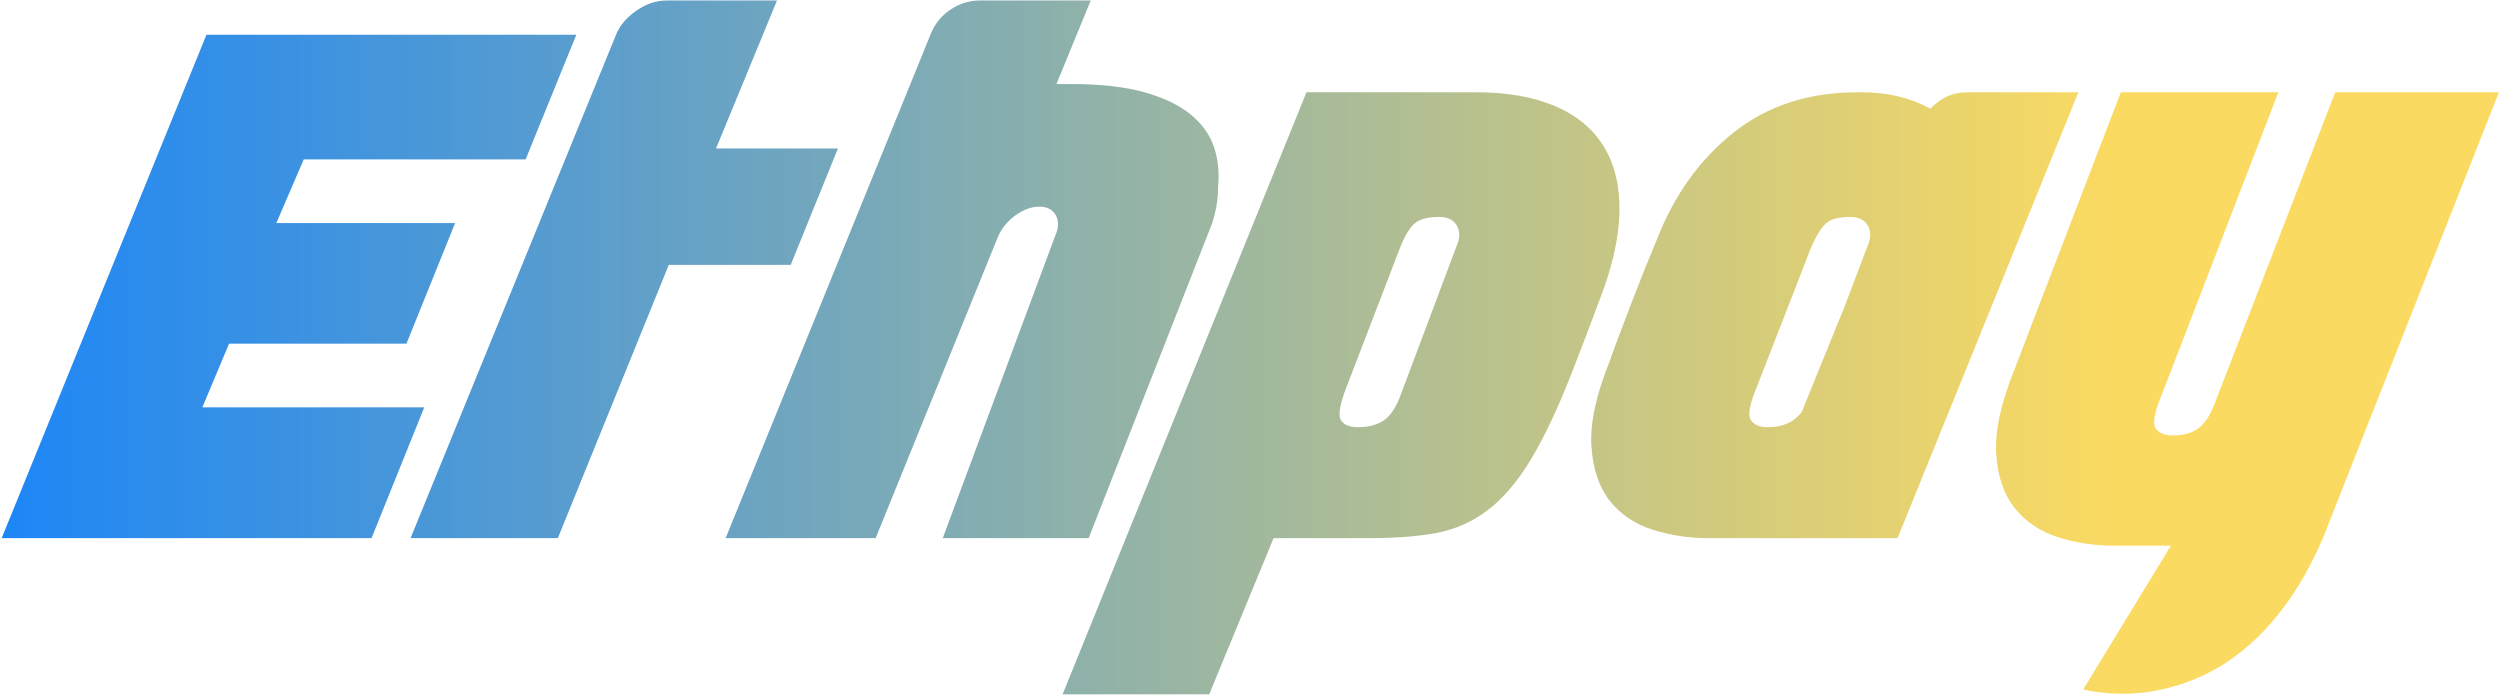
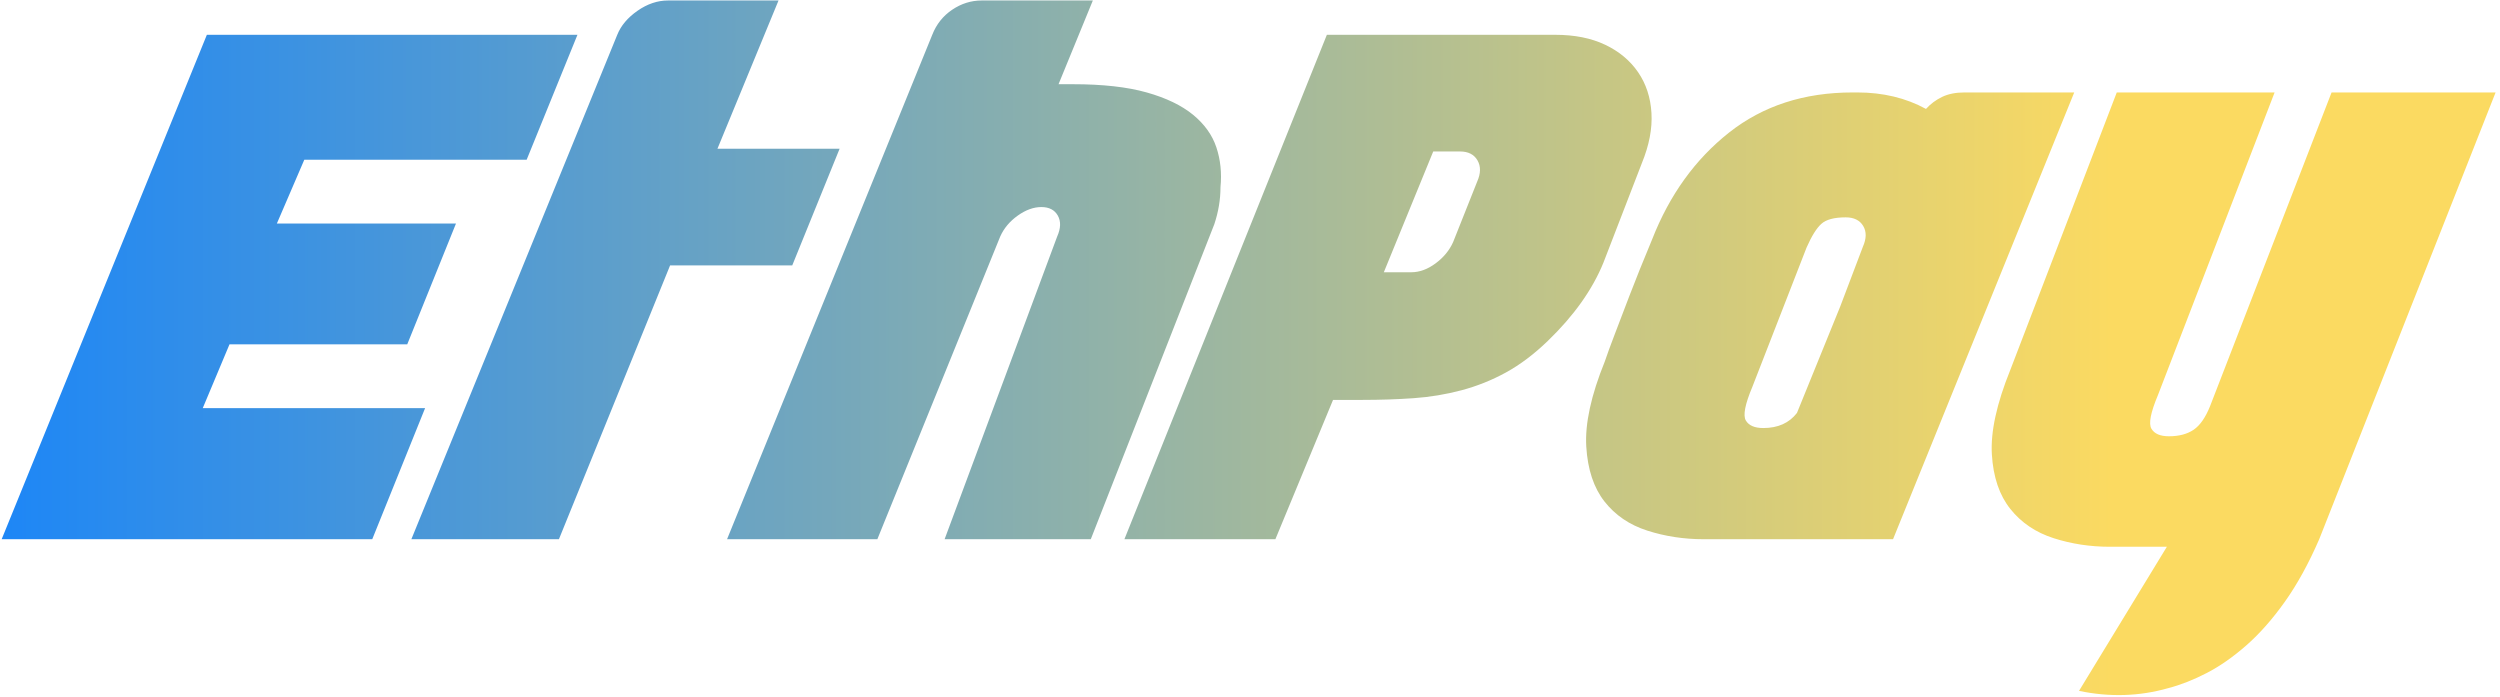
- <svg xmlns="http://www.w3.org/2000/svg" width="511px" height="142px" viewBox="0 0 511 142" version="1.1">
+ <svg xmlns="http://www.w3.org/2000/svg" width="510px" height="142px" viewBox="0 0 510 142" version="1.1">
  <defs>
    <linearGradient x1="84.292%" y1="32.018%" x2="0%" y2="32.018%" id="linearGradient-1">
      <stop stop-color="#FBDA61" offset="0%" />
      <stop stop-color="#1C86F7" offset="100%" />
    </linearGradient>
  </defs>
  <g id="Welcome" stroke="none" stroke-width="1" fill="none" fill-rule="evenodd">
-     <g id="Ethpay" transform="translate(-462, -105)" fill="url(#linearGradient-1)">
-       <path d="M504.2,112.1 L579.8,112.1 L569.44,137.58 L524.08,137.58 L518.48,150.6 L555.02,150.6 L545.08,175.24 L508.82,175.24 L503.36,188.26 L548.72,188.26 L537.94,215 L462.34,215 L504.2,112.1 Z M633.28,135.34 L623.62,159.14 L598.7,159.14 L576.02,215 L545.92,215 L587.92,112.1 C588.667,110.233 590.043,108.6 592.05,107.2 C594.057,105.8 596.133,105.1 598.28,105.1 L620.82,105.1 L608.36,135.34 L633.28,135.34 Z M680.88,122.18 C686.947,122.18 691.963,122.74 695.93,123.86 C699.897,124.98 703.047,126.497 705.38,128.41 C707.713,130.323 709.3,132.54 710.14,135.06 C710.98,137.58 711.26,140.287 710.98,143.18 C710.98,145.7 710.56,148.22 709.72,150.74 L684.52,215 L654.7,215 L677.66,153.26 C678.407,151.58 678.453,150.157 677.8,148.99 C677.147,147.823 676.027,147.24 674.44,147.24 C672.853,147.24 671.243,147.823 669.61,148.99 C667.977,150.157 666.787,151.58 666.04,153.26 L640.98,215 L610.32,215 L652.18,112.1 C653.02,109.953 654.373,108.25 656.24,106.99 C658.107,105.73 660.113,105.1 662.26,105.1 L684.94,105.1 L677.94,122.18 L680.88,122.18 Z M763.76,123.86 C770.013,123.86 775.357,124.793 779.79,126.66 C784.223,128.527 787.56,131.28 789.8,134.92 C792.04,138.56 793.113,143.017 793.02,148.29 C792.927,153.563 791.573,159.56 788.96,166.28 C787.747,169.547 786.86,171.903 786.3,173.35 C785.74,174.797 785.273,176.01 784.9,176.99 C784.527,177.97 784.107,179.067 783.64,180.28 C783.173,181.493 782.38,183.453 781.26,186.16 C778.553,192.507 775.917,197.57 773.35,201.35 C770.783,205.13 767.983,208.047 764.95,210.1 C761.917,212.153 758.533,213.483 754.8,214.09 C751.067,214.697 746.68,215 741.64,215 L722.32,215 L709.16,246.92 L679.2,246.92 L729.04,123.86 L760.96,123.86 L763.76,123.86 Z M759.7,155.36 C760.447,153.68 760.47,152.257 759.77,151.09 C759.07,149.923 757.88,149.34 756.2,149.34 C753.867,149.34 752.187,149.783 751.16,150.67 C750.133,151.557 749.153,153.167 748.22,155.5 L737.3,183.92 C735.9,187.467 735.48,189.753 736.04,190.78 C736.6,191.807 737.767,192.32 739.54,192.32 C741.593,192.32 743.297,191.9 744.65,191.06 C746.003,190.22 747.147,188.633 748.08,186.3 L759.7,155.36 Z M849.86,215 L811.22,215 C807.207,215 803.38,214.417 799.74,213.25 C796.1,212.083 793.183,210.1 790.99,207.3 C788.797,204.5 787.56,200.767 787.28,196.1 C787,191.433 788.26,185.647 791.06,178.74 C791.527,177.34 792.227,175.427 793.16,173 C793.907,171.04 794.887,168.473 796.1,165.3 C797.313,162.127 798.853,158.3 800.72,153.82 C804.267,144.767 809.493,137.51 816.4,132.05 C823.307,126.59 831.707,123.86 841.6,123.86 L842.58,123.86 C847.807,123.86 852.473,124.98 856.58,127.22 C857.513,126.193 858.61,125.377 859.87,124.77 C861.13,124.163 862.647,123.86 864.42,123.86 L886.82,123.86 L849.86,215 Z M821.16,183.92 C819.667,187.467 819.223,189.753 819.83,190.78 C820.437,191.807 821.627,192.32 823.4,192.32 C826.387,192.32 828.673,191.293 830.26,189.24 L839.08,167.54 L843.7,155.36 C844.447,153.68 844.47,152.257 843.77,151.09 C843.07,149.923 841.88,149.34 840.2,149.34 C837.867,149.34 836.21,149.783 835.23,150.67 C834.25,151.557 833.247,153.167 832.22,155.5 L821.16,183.92 Z M972.78,123.86 L936.8,215 C934.653,219.947 932.32,224.193 929.8,227.74 C927.28,231.287 924.667,234.25 921.96,236.63 C919.253,239.01 916.547,240.9 913.84,242.3 C911.133,243.7 908.52,244.727 906,245.38 C900.12,247.06 894.053,247.247 887.8,245.94 L905.72,216.54 L894.1,216.54 C890.087,216.54 886.26,215.957 882.62,214.79 C878.98,213.623 876.04,211.64 873.8,208.84 C871.56,206.04 870.3,202.33 870.02,197.71 C869.74,193.09 871,187.327 873.8,180.42 L895.5,123.86 L927.7,123.86 L903.9,185.6 C902.407,189.147 901.963,191.433 902.57,192.46 C903.177,193.487 904.367,194 906.14,194 C908.193,194 909.873,193.557 911.18,192.67 C912.487,191.783 913.607,190.173 914.54,187.84 L939.32,123.86 L972.78,123.86 Z" id="Ethpay" />
+     <g id="Bitpay" transform="translate(-463, -106)" fill="url(#linearGradient-1)">
+       <path d="M505.2,113.1 L580.8,113.1 L570.44,138.58 L525.08,138.58 L519.48,151.6 L556.02,151.6 L546.08,176.24 L509.82,176.24 L504.36,189.26 L549.72,189.26 L538.94,216 L463.34,216 L505.2,113.1 Z M634.28,136.34 L624.62,160.14 L599.7,160.14 L577.02,216 L546.92,216 L588.92,113.1 C589.667,111.233 591.043,109.6 593.05,108.2 C595.057,106.8 597.133,106.1 599.28,106.1 L621.82,106.1 L609.36,136.34 L634.28,136.34 Z M681.88,123.18 C687.947,123.18 692.963,123.74 696.93,124.86 C700.897,125.98 704.047,127.497 706.38,129.41 C708.713,131.323 710.3,133.54 711.14,136.06 C711.98,138.58 712.26,141.287 711.98,144.18 C711.98,146.7 711.56,149.22 710.72,151.74 L685.52,216 L655.7,216 L678.66,154.26 C679.407,152.58 679.453,151.157 678.8,149.99 C678.147,148.823 677.027,148.24 675.44,148.24 C673.853,148.24 672.243,148.823 670.61,149.99 C668.977,151.157 667.787,152.58 667.04,154.26 L641.98,216 L611.32,216 L653.18,113.1 C654.02,110.953 655.373,109.25 657.24,107.99 C659.107,106.73 661.113,106.1 663.26,106.1 L685.94,106.1 L678.94,123.18 L681.88,123.18 Z M780.3,113.1 C784.22,113.1 787.603,113.777 790.45,115.13 C793.297,116.483 795.537,118.35 797.17,120.73 C798.803,123.11 799.713,125.887 799.9,129.06 C800.087,132.233 799.433,135.64 797.94,139.28 L790.1,159.58 C787.86,165.087 784.08,170.407 778.76,175.54 C775.96,178.247 773.113,180.393 770.22,181.98 C767.327,183.567 764.293,184.78 761.12,185.62 C757.947,186.46 754.703,186.997 751.39,187.23 C748.077,187.463 744.6,187.58 740.96,187.58 L734.94,187.58 L723.18,216 L692.38,216 L733.68,113.1 L780.3,113.1 Z M764.34,143.06 C765.087,141.38 765.11,139.933 764.41,138.72 C763.71,137.507 762.52,136.9 760.84,136.9 L755.38,136.9 L745.3,161.54 L750.9,161.54 C752.58,161.54 754.237,160.933 755.87,159.72 C757.503,158.507 758.693,157.06 759.44,155.38 L764.34,143.06 Z M849.18,216 L810.54,216 C806.527,216 802.7,215.417 799.06,214.25 C795.42,213.083 792.503,211.1 790.31,208.3 C788.117,205.5 786.88,201.767 786.6,197.1 C786.32,192.433 787.58,186.647 790.38,179.74 C790.847,178.34 791.547,176.427 792.48,174 C793.227,172.04 794.207,169.473 795.42,166.3 C796.633,163.127 798.173,159.3 800.04,154.82 C803.587,145.767 808.813,138.51 815.72,133.05 C822.627,127.59 831.027,124.86 840.92,124.86 L841.9,124.86 C847.127,124.86 851.793,125.98 855.9,128.22 C856.833,127.193 857.93,126.377 859.19,125.77 C860.45,125.163 861.967,124.86 863.74,124.86 L886.14,124.86 L849.18,216 Z M820.48,184.92 C818.987,188.467 818.543,190.753 819.15,191.78 C819.757,192.807 820.947,193.32 822.72,193.32 C825.707,193.32 827.993,192.293 829.58,190.24 L838.4,168.54 L843.02,156.36 C843.767,154.68 843.79,153.257 843.09,152.09 C842.39,150.923 841.2,150.34 839.52,150.34 C837.187,150.34 835.53,150.783 834.55,151.67 C833.57,152.557 832.567,154.167 831.54,156.5 L820.48,184.92 Z M972.1,124.86 L936.12,216 C933.973,220.947 931.64,225.193 929.12,228.74 C926.6,232.287 923.987,235.25 921.28,237.63 C918.573,240.01 915.867,241.9 913.16,243.3 C910.453,244.7 907.84,245.727 905.32,246.38 C899.44,248.06 893.373,248.247 887.12,246.94 L905.04,217.54 L893.42,217.54 C889.407,217.54 885.58,216.957 881.94,215.79 C878.3,214.623 875.36,212.64 873.12,209.84 C870.88,207.04 869.62,203.33 869.34,198.71 C869.06,194.09 870.32,188.327 873.12,181.42 L894.82,124.86 L927.02,124.86 L903.22,186.6 C901.727,190.147 901.283,192.433 901.89,193.46 C902.497,194.487 903.687,195 905.46,195 C907.513,195 909.193,194.557 910.5,193.67 C911.807,192.783 912.927,191.173 913.86,188.84 L938.64,124.86 L972.1,124.86 Z" id="EthPay" />
    </g>
  </g>
</svg>
